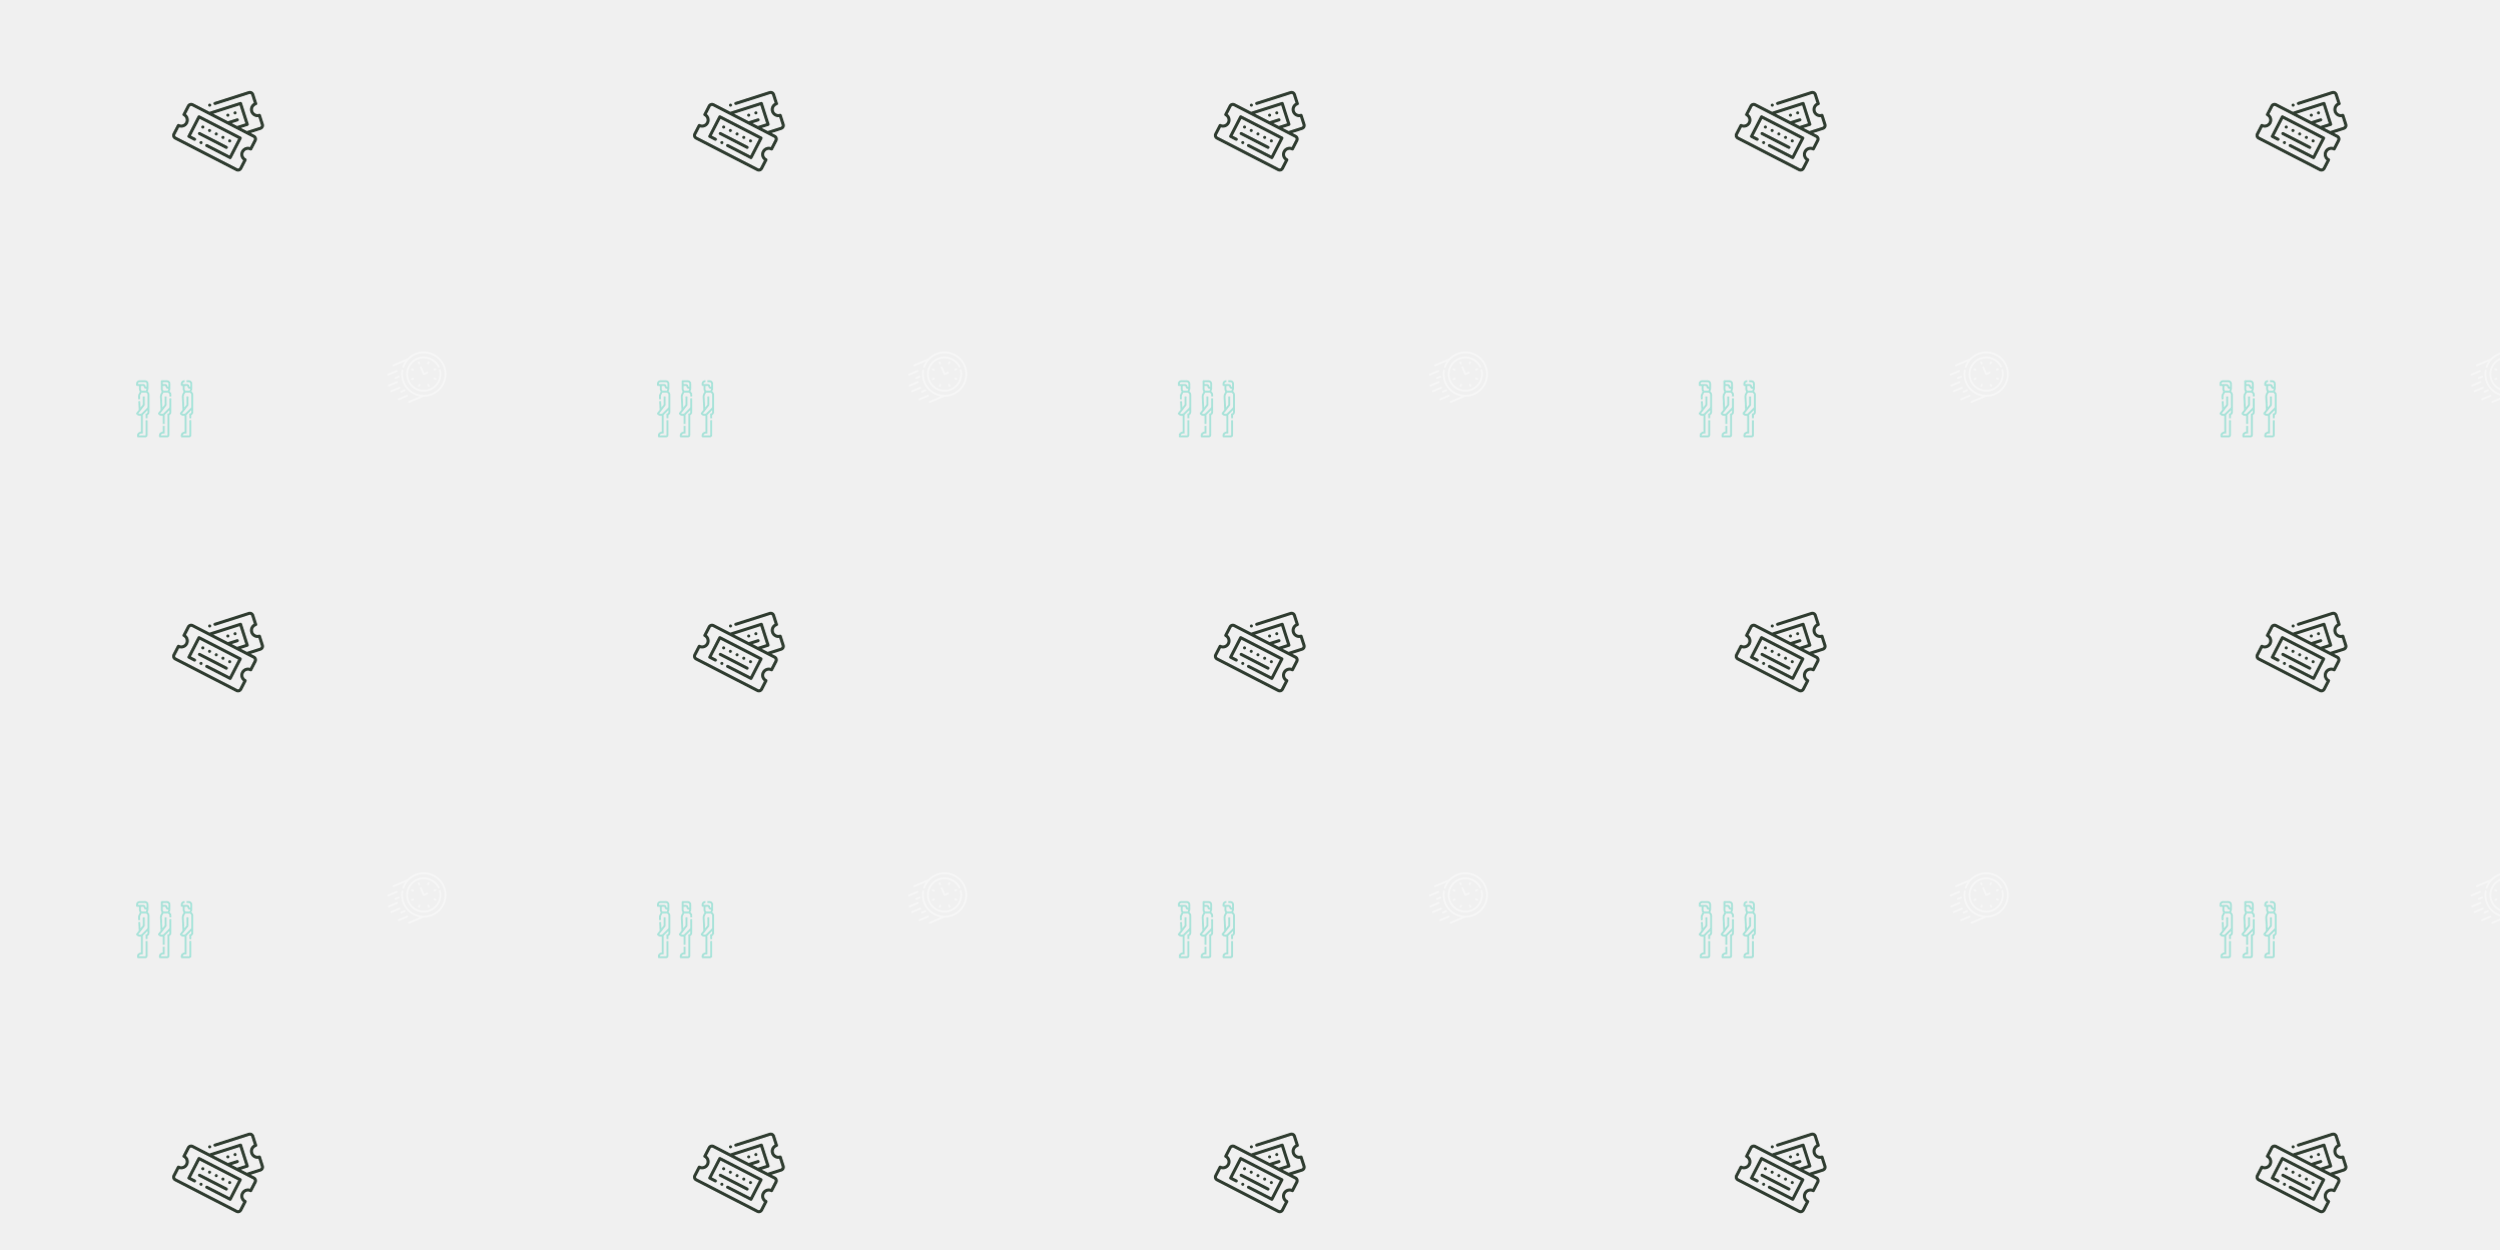
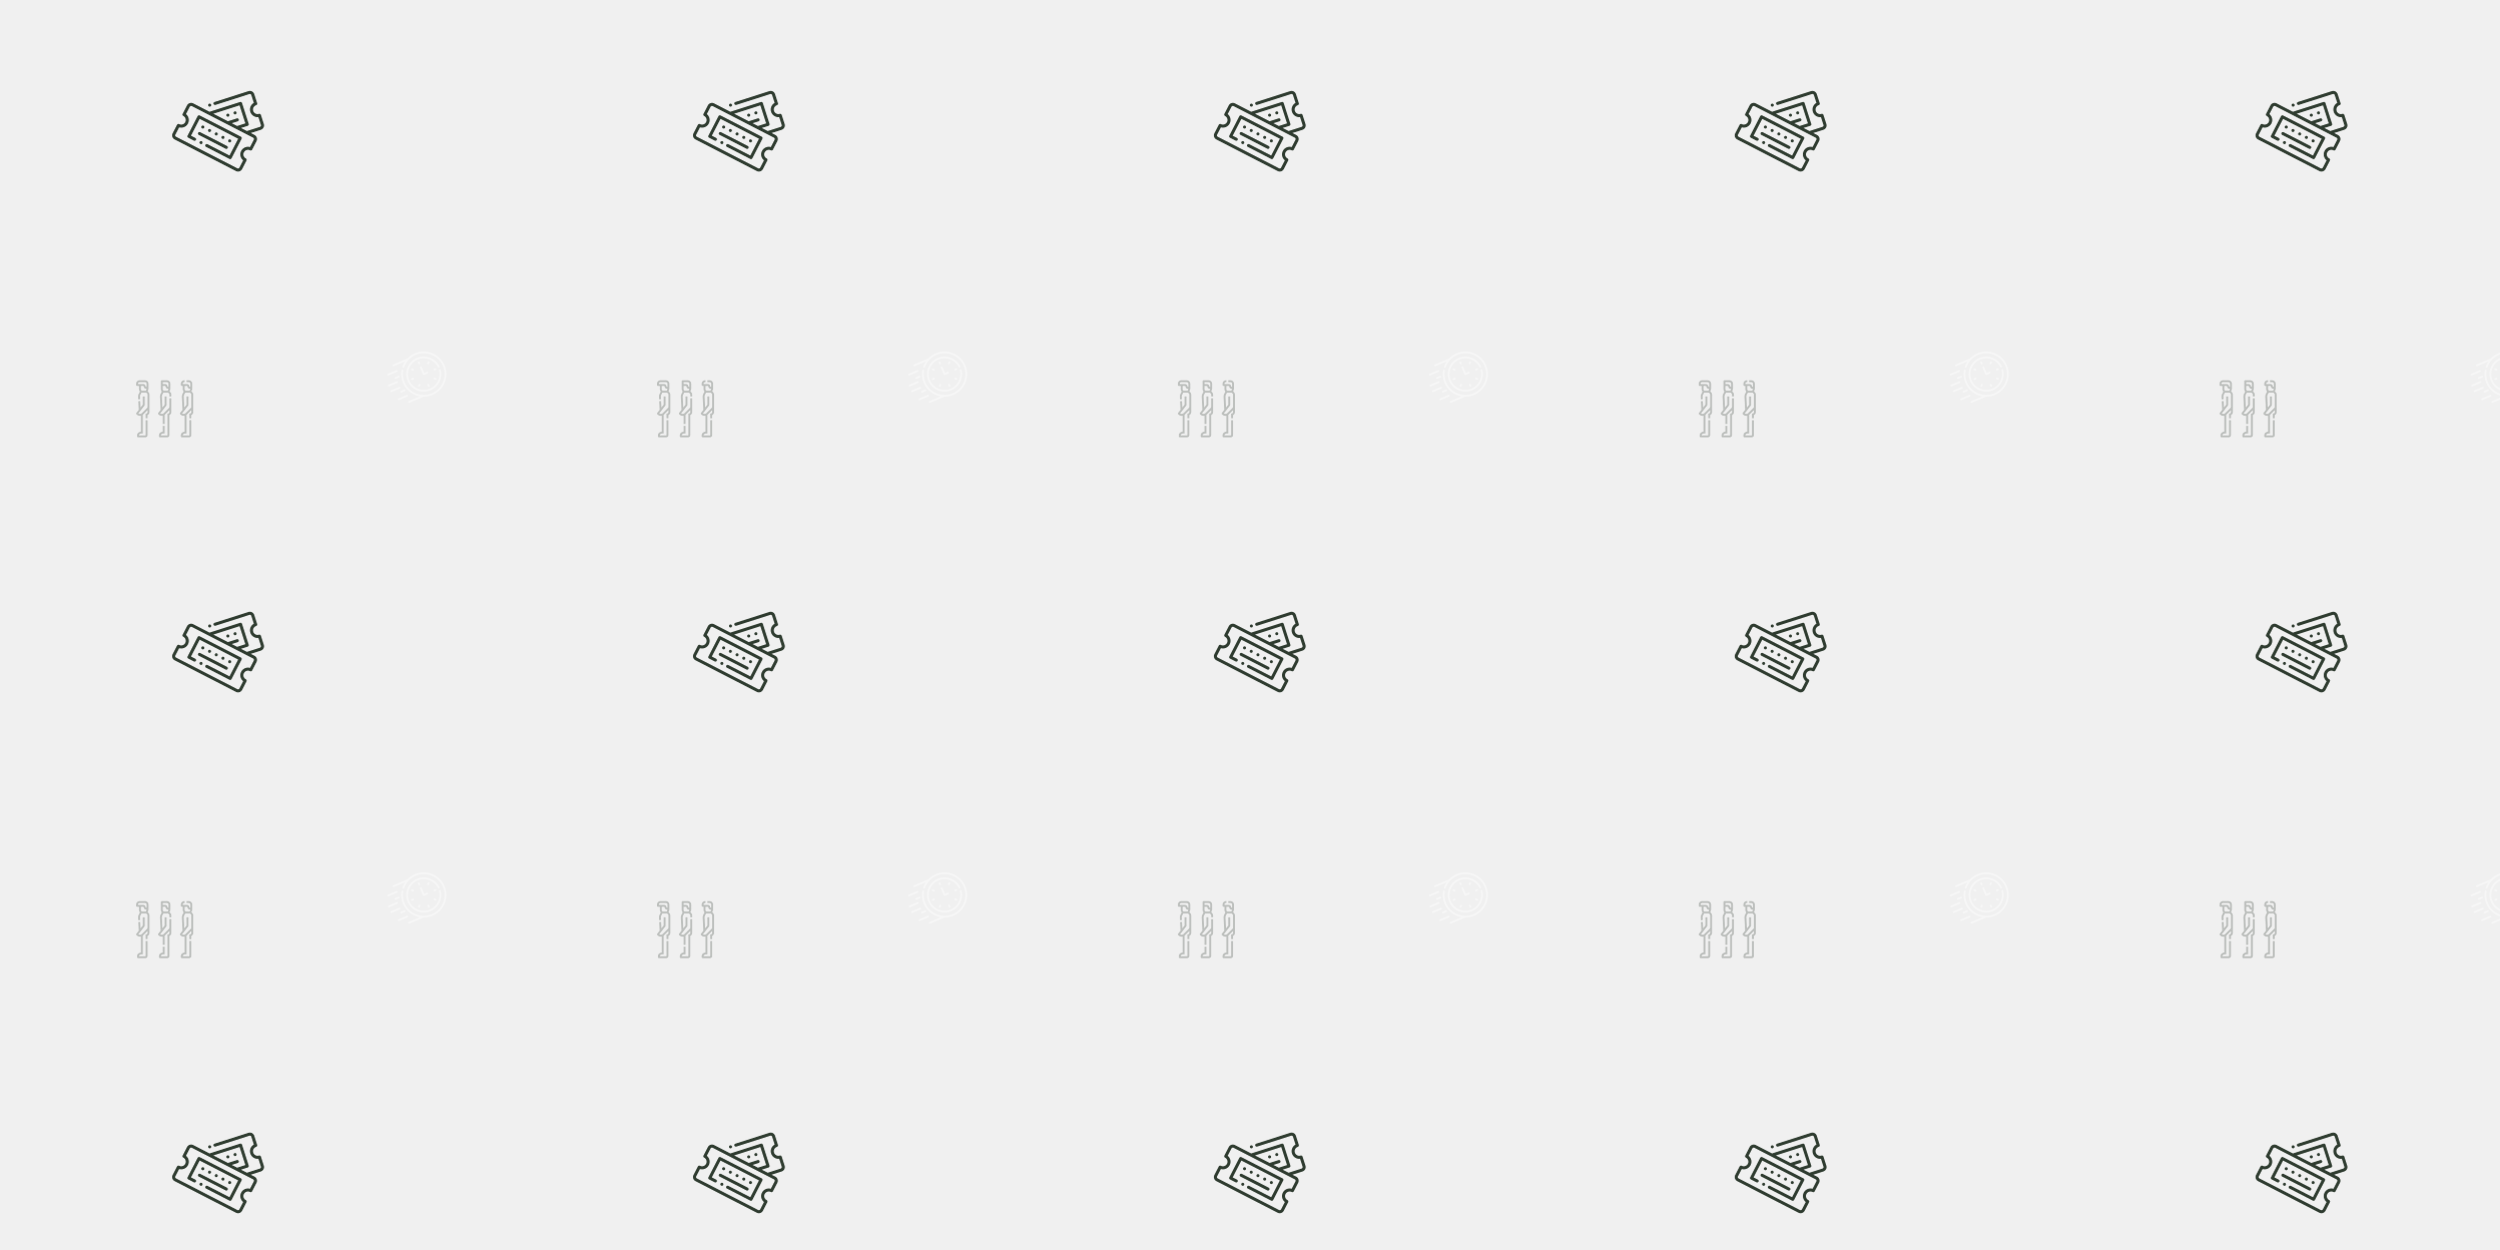
<svg xmlns="http://www.w3.org/2000/svg" xmlns:ns1="http://pattern.flaticon.com/" xmlns:xlink="http://www.w3.org/1999/xlink" x="0" y="0" width="1920" height="960" viewBox="0 0 1680 840">
  <rect x="0px" y="0px" width="100%" height="100%" opacity="0" fill="#515151" />
  <defs>
    <g transform="matrix(0.09115083 0.04695649 -0.04695649 0.09115083 138.6861 45.64442)" id="L1_0">
      <path d="m131.219 216.836c2.633 0 5.211-1.07 7.07-2.93 1.859-1.863 2.93-4.441 2.93-7.07 0-2.633-1.07-5.211-2.93-7.07-1.859-1.859-4.438-2.93-7.07-2.93-2.641 0-5.207 1.07-7.07 2.93-1.859 1.859-2.93 4.438-2.93 7.07 0 2.629 1.07 5.207 2.93 7.07 1.863 1.859 4.441 2.93 7.07 2.93zm0 0" fill="#2e3b2f" />
      <path d="m274.469 203.594c-1.867-1.859-4.438-2.93-7.078-2.93-2.629 0-5.211 1.07-7.07 2.93-1.859 1.859-2.93 4.441-2.93 7.07 0 2.629 1.07 5.211 2.93 7.07 1.859 1.859 4.441 2.93 7.07 2.93 2.641 0 5.211-1.07 7.078-2.93 1.859-1.859 2.922-4.43 2.922-7.07 0-2.629-1.062-5.211-2.922-7.07zm0 0" fill="#2e3b2f" />
      <path d="m302.398 185.664c2.633 0 5.211-1.07 7.07-2.93s2.922-4.441 2.922-7.07c0-2.629-1.062-5.211-2.922-7.07s-4.438-2.93-7.07-2.93c-2.637 0-5.219 1.07-7.078 2.93-1.859 1.859-2.93 4.441-2.93 7.07 0 2.629 1.07 5.211 2.93 7.07 1.859 1.859 4.441 2.93 7.078 2.93zm0 0" fill="#2e3b2f" />
      <path d="m482 245.996h-27.902l49.117-49.117c5.664-5.668 8.785-13.203 8.785-21.215 0-8.012-3.121-15.547-8.785-21.211l-44.551-44.551c-3.902-3.902-10.234-3.902-14.141 0-5.664 5.668-13.199 8.789-21.211 8.789-8.016 0-15.547-3.121-21.215-8.789-5.668-5.664-8.785-13.199-8.785-21.211 0-8.016 3.121-15.547 8.785-21.215 1.875-1.875 2.93-4.418 2.93-7.07s-1.055-5.195-2.93-7.07l-44.547-44.547c-5.668-5.668-13.199-8.789-21.215-8.789-8.012 0-15.547 3.121-21.211 8.789l-165.164 165.16c-3.906 3.902-3.906 10.234 0 14.141s10.238 3.906 14.145 0l165.16-165.16c1.891-1.891 4.398-2.93 7.07-2.93 2.672 0 5.184 1.039 7.07 2.93l38.184 38.18c-5.387 8.109-8.277 17.625-8.277 27.582 0 13.355 5.199 25.91 14.645 35.355 9.445 9.441 22 14.645 35.355 14.645 9.957 0 19.469-2.891 27.582-8.277l38.18 38.18c3.898 3.898 3.898 10.242 0 14.141l-63.262 63.262h-43.84l32.855-32.855c3.902-3.906 3.902-10.238 0-14.141l-101.824-101.824c-3.906-3.906-10.238-3.906-14.145 0l-148.82 148.82h-120.039c-16.543 0-30 13.457-30 30v63c0 5.52 4.477 10 10 10 16.543 0 30 13.457 30 30 0 16.539-13.457 30-30 30-5.523 0-10 4.477-10 10v63c0 16.539 13.457 30 30 30h452c16.543 0 30-13.461 30-30v-63c0-5.523-4.477-10-10-10-16.543 0-30-13.461-30-30 0-16.543 13.457-30 30-30 5.523 0 10-4.48 10-10v-63c0-16.543-13.457-30-30-30zm-176.07-127.609 87.684 87.684-39.926 39.926h-39.598l29.316-29.32c3.906-3.902 3.906-10.234 0-14.141-3.902-3.906-10.234-3.906-14.141 0l-43.461 43.457h-107.48zm186.07 211.613c-22.793 4.645-40 24.848-40 48.996 0 24.145 17.207 44.348 40 48.996v54.004c0 5.512-4.484 10-10 10h-452c-5.516 0-10-4.488-10-10v-54.004c22.793-4.648 40-24.852 40-48.996 0-24.148-17.207-44.348-40-48.996v-54.004c0-5.516 4.484-10 10-10h452c5.516 0 10 4.484 10 10zm0 0" fill="#2e3b2f" />
      <path d="m213.57 362.066c1.859-1.863 2.93-4.441 2.93-7.07 0-2.633-1.07-5.211-2.93-7.07-1.859-1.859-4.441-2.93-7.07-2.93s-5.211 1.07-7.07 2.93c-1.859 1.859-2.93 4.438-2.93 7.07 0 2.629 1.07 5.207 2.93 7.07 1.859 1.859 4.441 2.93 7.07 2.93s5.211-1.07 7.07-2.93zm0 0" fill="#2e3b2f" />
      <path d="m312.57 362.066c1.859-1.863 2.93-4.441 2.93-7.07 0-2.633-1.07-5.211-2.93-7.07-1.859-1.859-4.441-2.93-7.07-2.93s-5.211 1.07-7.07 2.93c-1.859 1.859-2.93 4.438-2.93 7.07 0 2.629 1.07 5.207 2.93 7.07 1.859 1.859 4.441 2.93 7.07 2.93s5.211-1.07 7.07-2.93zm0 0" fill="#2e3b2f" />
      <path d="m263.07 362.066c1.859-1.863 2.93-4.441 2.93-7.07 0-2.633-1.07-5.211-2.93-7.07-1.859-1.859-4.441-2.93-7.07-2.93s-5.211 1.07-7.07 2.93c-1.859 1.859-2.93 4.438-2.93 7.07 0 2.629 1.07 5.207 2.93 7.07 1.859 1.859 4.441 2.93 7.07 2.93s5.211-1.07 7.07-2.93zm0 0" fill="#2e3b2f" />
      <path d="m157 364.996c2.629 0 5.211-1.07 7.07-2.93 1.859-1.863 2.93-4.441 2.93-7.07 0-2.633-1.07-5.211-2.93-7.07-1.859-1.859-4.441-2.93-7.07-2.93s-5.211 1.07-7.07 2.93c-1.859 1.859-2.93 4.438-2.93 7.07 0 2.629 1.07 5.207 2.93 7.07 1.859 1.859 4.441 2.93 7.07 2.93zm0 0" fill="#2e3b2f" />
      <path d="m362.07 362.066c1.859-1.863 2.93-4.441 2.93-7.07 0-2.633-1.07-5.211-2.93-7.07-1.859-1.859-4.441-2.93-7.07-2.93s-5.211 1.07-7.07 2.93c-1.859 1.859-2.93 4.438-2.93 7.07 0 2.629 1.07 5.207 2.93 7.07 1.859 1.859 4.441 2.93 7.07 2.93s5.211-1.07 7.07-2.93zm0 0" fill="#2e3b2f" />
      <path d="m157 412.996h198c5.523 0 10-4.48 10-10 0-5.523-4.477-10-10-10h-198c-5.523 0-10 4.477-10 10 0 5.52 4.477 10 10 10zm0 0" fill="#2e3b2f" />
      <path d="m193.32 440.996c-2.629 0-5.211 1.07-7.07 2.93s-2.93 4.438-2.93 7.07c0 2.629 1.07 5.207 2.93 7.07 1.859 1.859 4.441 2.93 7.07 2.93 2.641 0 5.211-1.07 7.07-2.93 1.871-1.863 2.93-4.441 2.93-7.07 0-2.633-1.059-5.211-2.93-7.07-1.859-1.859-4.43-2.93-7.07-2.93zm0 0" fill="#2e3b2f" />
      <path d="m408 296.996h-304c-5.523 0-10 4.477-10 10v144c0 5.52 4.477 10 10 10h41.656c5.523 0 10-4.48 10-10 0-5.523-4.477-10-10-10h-31.656v-124h284v124h-162.344c-5.523 0-10 4.477-10 10 0 5.52 4.477 10 10 10h172.344c5.523 0 10-4.48 10-10v-144c0-5.523-4.477-10-10-10zm0 0" fill="#2e3b2f" />
    </g>
    <g transform="matrix(0.07260316 -0.03080134 0.03080134 0.07260316 253.6551 242.6679)" id="L1_1">
      <path d="m38.872 149.21h79.098c4.142 0 7.5-3.357 7.5-7.5s-3.358-7.5-7.5-7.5h-79.098c-4.142 0-7.5 3.357-7.5 7.5s3.357 7.5 7.5 7.5z" fill="#ffffff" />
      <path d="m115.258 185.317h-31.246c-4.142 0-7.5 3.357-7.5 7.5s3.358 7.5 7.5 7.5h31.246c4.142 0 7.5-3.357 7.5-7.5s-3.358-7.5-7.5-7.5z" fill="#ffffff" />
      <path d="m7.5 237.327h76.512c4.142 0 7.5-3.357 7.5-7.5s-3.358-7.5-7.5-7.5h-76.512c-4.142 0-7.5 3.357-7.5 7.5s3.358 7.5 7.5 7.5z" fill="#ffffff" />
      <path d="m125.47 370.289c0-4.143-3.358-7.5-7.5-7.5h-79.098c-4.142 0-7.5 3.357-7.5 7.5s3.358 7.5 7.5 7.5h79.098c4.142 0 7.5-3.357 7.5-7.5z" fill="#ffffff" />
      <path d="m115.258 311.683h-31.246c-4.142 0-7.5 3.357-7.5 7.5s3.358 7.5 7.5 7.5h31.246c4.142 0 7.5-3.357 7.5-7.5s-3.358-7.5-7.5-7.5z" fill="#ffffff" />
      <path d="m91.512 282.173c0-4.143-3.358-7.5-7.5-7.5h-76.512c-4.142 0-7.5 3.357-7.5 7.5s3.358 7.5 7.5 7.5h76.512c4.142 0 7.5-3.357 7.5-7.5z" fill="#ffffff" />
      <path d="m319.529 165.83c4.143 0 7.5-3.357 7.5-7.5v-11.448c0-4.143-3.357-7.5-7.5-7.5s-7.5 3.357-7.5 7.5v11.448c0 4.143 3.357 7.5 7.5 7.5z" fill="#ffffff" />
      <path d="m401.99 173.538c-2.93-2.928-7.678-2.928-10.607 0l-8.095 8.095c-2.929 2.93-2.929 7.678 0 10.607 2.931 2.929 7.678 2.928 10.607 0l8.095-8.095c2.928-2.929 2.928-7.677 0-10.607z" fill="#ffffff" />
      <path d="m417.199 248.5c-4.143 0-7.5 3.357-7.5 7.5s3.357 7.5 7.5 7.5h11.447c4.143 0 7.5-3.357 7.5-7.5s-3.357-7.5-7.5-7.5z" fill="#ffffff" />
      <path d="m393.895 319.759c-2.93-2.928-7.678-2.928-10.607 0-2.929 2.93-2.929 7.678 0 10.607l8.095 8.095c2.931 2.929 7.678 2.928 10.607 0 2.929-2.93 2.929-7.678 0-10.607z" fill="#ffffff" />
      <path d="m312.029 353.67v11.447c0 4.143 3.357 7.5 7.5 7.5s7.5-3.357 7.5-7.5v-11.447c0-4.143-3.357-7.5-7.5-7.5s-7.5 3.358-7.5 7.5z" fill="#ffffff" />
      <path d="m245.162 319.759-8.095 8.095c-2.929 2.93-2.929 7.678 0 10.607 2.93 2.929 7.678 2.928 10.606 0l8.095-8.095c2.929-2.93 2.929-7.678 0-10.607-2.928-2.928-7.677-2.928-10.606 0z" fill="#ffffff" />
      <path d="m210.411 248.5c-4.142 0-7.5 3.357-7.5 7.5s3.358 7.5 7.5 7.5h11.448c4.142 0 7.5-3.357 7.5-7.5s-3.358-7.5-7.5-7.5z" fill="#ffffff" />
      <path d="m255.769 181.633-8.095-8.095c-2.929-2.928-7.678-2.928-10.606 0-2.929 2.93-2.929 7.678 0 10.607l8.095 8.095c2.93 2.929 7.678 2.928 10.606 0 2.929-2.929 2.929-7.677 0-10.607z" fill="#ffffff" />
      <path d="m359.859 256c0-4.143-3.357-7.5-7.5-7.5h-25.33v-55.684c0-4.143-3.357-7.5-7.5-7.5s-7.5 3.357-7.5 7.5v63.184c0 4.143 3.357 7.5 7.5 7.5h32.83c4.142 0 7.5-3.357 7.5-7.5z" fill="#ffffff" />
      <path d="m461.741 254.762c4.135-.251 7.283-3.806 7.032-7.94-4.771-78.703-70.327-140.354-149.245-140.354-82.452 0-149.532 67.08-149.532 149.533 0 82.452 67.08 149.532 149.532 149.532 73.869 0 136.9-54.122 147.865-127.157.615-4.096-2.207-7.915-6.304-8.53-4.086-.613-7.915 2.206-8.53 6.304-9.85 65.614-66.506 114.384-133.031 114.384-74.181 0-134.532-60.351-134.532-134.532s60.351-134.533 134.532-134.533c71.001 0 129.98 55.461 134.272 126.263.25 4.132 3.802 7.27 7.941 7.03z" fill="#ffffff" />
      <path d="m319.528 63.529c-26.381 0-52.228 5.473-76.018 15.708h-132.329c-4.142 0-7.5 3.357-7.5 7.5s3.358 7.5 7.5 7.5h104.113c-14.077 9.06-27.036 19.988-38.462 32.604-2.78 3.069-2.546 7.812.524 10.593 3.071 2.781 7.812 2.546 10.594-.524 33.602-37.102 81.561-58.381 131.578-58.381 97.858 0 177.472 79.613 177.472 177.471 0 97.857-79.613 177.471-177.472 177.471-97.858 0-177.471-79.613-177.471-177.471 0-34.268 9.789-67.528 28.307-96.186 2.248-3.479 1.25-8.121-2.229-10.369-3.479-2.247-8.121-1.251-10.37 2.229-20.09 31.088-30.708 67.163-30.708 104.326 0 67.766 35.206 127.458 88.285 161.763h-104.16c-4.142 0-7.5 3.357-7.5 7.5s3.358 7.5 7.5 7.5h132.225c23.36 10.099 49.097 15.708 76.122 15.708 106.128 0 192.471-86.342 192.471-192.471s-86.343-192.471-192.472-192.471z" fill="#ffffff" />
    </g>
    <g transform="matrix(0.07988553 0 0 0.07988553 90.25089 254.2509)" id="L1_3">
-       <path d="M303.799,116.485l-6.646-6.646,6.437-19.31A8.001,8.001,0,0,0,304,88V45a29.033,29.033,0,0,0-29-29H232a8,8,0,0,0-8,8V92a27.897,27.897,0,0,0,7.519,19.074l-9.976,19.953a48.096,48.096,0,0,0-5.008,23.863l5.502,110.033-20.351,26.165a8,8,0,0,0,.658,10.568l2.787,2.787A37.882,37.882,0,0,0,232,315.556a38.273,38.273,0,0,0,8-.845V384h16V307.038a38.297,38.297,0,0,0,2.87-2.594l37.13-37.13V284a12.014,12.014,0,0,1-12,12h-4V478a2.002,2.002,0,0,1-2,2H224v-1.585a11.985,11.985,0,0,1,8.205-11.384L241.298,464H256V400H240v48a8.001,8.001,0,0,0-2.53.411l-10.325,3.442A27.964,27.964,0,0,0,208,478.415V488a8,8,0,0,0,8,8h62a18.02,18.02,0,0,0,18-18V309.296A28.036,28.036,0,0,0,312,284V168H296v71.716a11.922,11.922,0,0,1-3.515,8.485L247.557,293.13a22.033,22.033,0,0,1-28.772,2.035l51.53-66.253A8,8,0,0,0,272,224V152H256v69.255L237.089,245.57l-4.574-91.479a32.059,32.059,0,0,1,3.338-15.909L244.944,120h39.742l7.799,7.799A11.922,11.922,0,0,1,296,136.284V152h16V136.284A27.816,27.816,0,0,0,303.799,116.485ZM275,32a13.014,13.014,0,0,1,13,13V72h-4a4.005,4.005,0,0,1-4-4,20.023,20.023,0,0,0-20-20H240V32Zm-23,72a12.014,12.014,0,0,1-12-12V64h20a4.005,4.005,0,0,1,4,4,20.023,20.023,0,0,0,20,20h3.567l-5.333,16Z" fill="#08c2a3" />
-       <path d="M487.799,116.485l-6.646-6.646,6.437-19.31A8.001,8.001,0,0,0,488,88V45a29.033,29.033,0,0,0-29-29H440V32h19a13.014,13.014,0,0,1,13,13V72h-4a4.005,4.005,0,0,1-4-4,20.023,20.023,0,0,0-20-20H408V44a12.014,12.014,0,0,1,12-12h4V16h-4a28.031,28.031,0,0,0-28,28V56a8,8,0,0,0,8,8h8V92a27.897,27.897,0,0,0,7.519,19.074l-9.976,19.953a48.096,48.096,0,0,0-5.008,23.863l5.502,110.033-20.351,26.165a8,8,0,0,0,.658,10.568l2.787,2.787A37.882,37.882,0,0,0,416,315.556a38.273,38.273,0,0,0,8-.845V448a8.001,8.001,0,0,0-2.53.411l-10.325,3.442A27.964,27.964,0,0,0,392,478.415V488a8,8,0,0,0,8,8h62a18.02,18.02,0,0,0,18-18V352H464V478a2.002,2.002,0,0,1-2,2H408v-1.585a11.985,11.985,0,0,1,8.205-11.384L425.298,464H440V307.038a38.297,38.297,0,0,0,2.87-2.594l37.13-37.13V284a12.014,12.014,0,0,1-12,12h-4v40h16V309.296A28.036,28.036,0,0,0,496,284V136.284A27.816,27.816,0,0,0,487.799,116.485ZM448,68a20.023,20.023,0,0,0,20,20h3.567l-5.333,16H436a12.014,12.014,0,0,1-12-12V64h20A4.005,4.005,0,0,1,448,68Zm32,171.716a11.922,11.922,0,0,1-3.515,8.485L431.557,293.13a22.033,22.033,0,0,1-28.772,2.035l51.53-66.253A8,8,0,0,0,456,224V152H440v69.255L421.089,245.57l-4.574-91.478a32.059,32.059,0,0,1,3.338-15.909L428.944,120h39.742l7.799,7.799A11.922,11.922,0,0,1,480,136.284Z" fill="#08c2a3" />
-       <path d="M119.799,116.485l-6.646-6.646,6.437-19.31A8.001,8.001,0,0,0,120,88V45A29.033,29.033,0,0,0,91,16H44A28.031,28.031,0,0,0,16,44V56a8,8,0,0,0,8,8H40V92a27.897,27.897,0,0,0,7.519,19.074l-9.976,19.953A48.096,48.096,0,0,0,32.534,154.89L33.61,176.399l15.98-.799-1.076-21.509a32.059,32.059,0,0,1,3.338-15.909L60.944,120h39.742l7.799,7.799A11.922,11.922,0,0,1,112,136.284V239.716a11.922,11.922,0,0,1-3.515,8.485L63.557,293.13a22.033,22.033,0,0,1-28.772,2.035l51.53-66.253A8,8,0,0,0,88,224V152H72v69.255L53.089,245.57,50.39,191.601l-15.98.799,3.626,72.524L17.685,291.088a8,8,0,0,0,.658,10.568l2.787,2.787A37.882,37.882,0,0,0,48,315.556a38.273,38.273,0,0,0,8-.845V448a8.001,8.001,0,0,0-2.53.411l-10.325,3.442A27.964,27.964,0,0,0,24,478.415V488a8,8,0,0,0,8,8H94a18.02,18.02,0,0,0,18-18V352H96V478a2.002,2.002,0,0,1-2,2H40v-1.585a11.985,11.985,0,0,1,8.205-11.384L57.298,464H72V307.038a38.297,38.297,0,0,0,2.87-2.594l37.13-37.13V284a12.014,12.014,0,0,1-12,12H96v40h16V309.296A28.036,28.036,0,0,0,128,284V136.284A27.816,27.816,0,0,0,119.799,116.485ZM32,48V44A12.014,12.014,0,0,1,44,32H91a13.014,13.014,0,0,1,13,13V72h-4a4.005,4.005,0,0,1-4-4A20.023,20.023,0,0,0,76,48Zm36,56A12.014,12.014,0,0,1,56,92V64H76a4.005,4.005,0,0,1,4,4,20.023,20.023,0,0,0,20,20h3.567l-5.333,16Z" fill="#08c2a3" />
+       <path d="M303.799,116.485l-6.646-6.646,6.437-19.31A8.001,8.001,0,0,0,304,88V45a29.033,29.033,0,0,0-29-29H232a8,8,0,0,0-8,8V92a27.897,27.897,0,0,0,7.519,19.074l-9.976,19.953a48.096,48.096,0,0,0-5.008,23.863l5.502,110.033-20.351,26.165a8,8,0,0,0,.658,10.568l2.787,2.787A37.882,37.882,0,0,0,232,315.556a38.273,38.273,0,0,0,8-.845V384h16V307.038a38.297,38.297,0,0,0,2.87-2.594l37.13-37.13V284a12.014,12.014,0,0,1-12,12h-4V478a2.002,2.002,0,0,1-2,2H224v-1.585a11.985,11.985,0,0,1,8.205-11.384L241.298,464H256V400H240v48a8.001,8.001,0,0,0-2.53.411l-10.325,3.442A27.964,27.964,0,0,0,208,478.415V488a8,8,0,0,0,8,8h62a18.02,18.02,0,0,0,18-18V309.296A28.036,28.036,0,0,0,312,284V168H296v71.716a11.922,11.922,0,0,1-3.515,8.485L247.557,293.13a22.033,22.033,0,0,1-28.772,2.035l51.53-66.253A8,8,0,0,0,272,224V152H256v69.255L237.089,245.57l-4.574-91.479a32.059,32.059,0,0,1,3.338-15.909L244.944,120h39.742l7.799,7.799A11.922,11.922,0,0,1,296,136.284V152h16V136.284A27.816,27.816,0,0,0,303.799,116.485ZM275,32a13.014,13.014,0,0,1,13,13V72h-4a4.005,4.005,0,0,1-4-4,20.023,20.023,0,0,0-20-20H240V32Zm-23,72a12.014,12.014,0,0,1-12-12V64h20a4.005,4.005,0,0,1,4,4,20.023,20.023,0,0,0,20,20h3.567l-5.333,16Z" fill="#475048" />
+       <path d="M487.799,116.485l-6.646-6.646,6.437-19.31A8.001,8.001,0,0,0,488,88V45a29.033,29.033,0,0,0-29-29H440V32h19a13.014,13.014,0,0,1,13,13V72h-4a4.005,4.005,0,0,1-4-4,20.023,20.023,0,0,0-20-20H408V44a12.014,12.014,0,0,1,12-12h4V16h-4a28.031,28.031,0,0,0-28,28V56a8,8,0,0,0,8,8h8V92a27.897,27.897,0,0,0,7.519,19.074l-9.976,19.953a48.096,48.096,0,0,0-5.008,23.863l5.502,110.033-20.351,26.165a8,8,0,0,0,.658,10.568l2.787,2.787A37.882,37.882,0,0,0,416,315.556a38.273,38.273,0,0,0,8-.845V448a8.001,8.001,0,0,0-2.53.411l-10.325,3.442A27.964,27.964,0,0,0,392,478.415V488a8,8,0,0,0,8,8h62a18.02,18.02,0,0,0,18-18V352H464V478a2.002,2.002,0,0,1-2,2H408v-1.585a11.985,11.985,0,0,1,8.205-11.384L425.298,464H440V307.038a38.297,38.297,0,0,0,2.87-2.594l37.13-37.13V284a12.014,12.014,0,0,1-12,12h-4v40h16V309.296A28.036,28.036,0,0,0,496,284V136.284A27.816,27.816,0,0,0,487.799,116.485ZM448,68a20.023,20.023,0,0,0,20,20h3.567l-5.333,16H436a12.014,12.014,0,0,1-12-12V64h20A4.005,4.005,0,0,1,448,68Zm32,171.716a11.922,11.922,0,0,1-3.515,8.485L431.557,293.13a22.033,22.033,0,0,1-28.772,2.035l51.53-66.253A8,8,0,0,0,456,224V152H440v69.255L421.089,245.57l-4.574-91.478a32.059,32.059,0,0,1,3.338-15.909L428.944,120h39.742l7.799,7.799A11.922,11.922,0,0,1,480,136.284Z" fill="#475048" />
+       <path d="M119.799,116.485l-6.646-6.646,6.437-19.31A8.001,8.001,0,0,0,120,88V45A29.033,29.033,0,0,0,91,16H44A28.031,28.031,0,0,0,16,44V56a8,8,0,0,0,8,8H40V92a27.897,27.897,0,0,0,7.519,19.074l-9.976,19.953A48.096,48.096,0,0,0,32.534,154.89L33.61,176.399l15.98-.799-1.076-21.509a32.059,32.059,0,0,1,3.338-15.909L60.944,120h39.742l7.799,7.799A11.922,11.922,0,0,1,112,136.284V239.716a11.922,11.922,0,0,1-3.515,8.485L63.557,293.13a22.033,22.033,0,0,1-28.772,2.035l51.53-66.253A8,8,0,0,0,88,224V152H72v69.255L53.089,245.57,50.39,191.601l-15.98.799,3.626,72.524L17.685,291.088a8,8,0,0,0,.658,10.568l2.787,2.787A37.882,37.882,0,0,0,48,315.556a38.273,38.273,0,0,0,8-.845V448a8.001,8.001,0,0,0-2.53.411l-10.325,3.442A27.964,27.964,0,0,0,24,478.415V488a8,8,0,0,0,8,8H94a18.02,18.02,0,0,0,18-18V352H96V478a2.002,2.002,0,0,1-2,2H40v-1.585a11.985,11.985,0,0,1,8.205-11.384L57.298,464H72V307.038a38.297,38.297,0,0,0,2.87-2.594l37.13-37.13V284a12.014,12.014,0,0,1-12,12H96v40h16V309.296A28.036,28.036,0,0,0,128,284V136.284A27.816,27.816,0,0,0,119.799,116.485ZM32,48V44A12.014,12.014,0,0,1,44,32H91a13.014,13.014,0,0,1,13,13V72h-4a4.005,4.005,0,0,1-4-4A20.023,20.023,0,0,0,76,48Zm36,56A12.014,12.014,0,0,1,56,92V64H76a4.005,4.005,0,0,1,4,4,20.023,20.023,0,0,0,20,20h3.567l-5.333,16Z" fill="#475048" />
    </g>
  </defs>
  <g ns1:class="KUsePattern">
    <pattern id="pattern_L1_0" width="350" height="350" patternUnits="userSpaceOnUse">
      <use xlink:href="#L1_0" x="-350" y="-350" />
      <use xlink:href="#L1_0" x="0" y="-350" />
      <use xlink:href="#L1_0" x="350" y="-350" />
      <use xlink:href="#L1_0" x="-350" y="0" />
      <use xlink:href="#L1_0" x="0" y="0" />
      <use xlink:href="#L1_0" x="350" y="0" />
      <use xlink:href="#L1_0" x="-350" y="350" />
      <use xlink:href="#L1_0" x="0" y="350" />
      <use xlink:href="#L1_0" x="350" y="350" />
    </pattern>
    <rect x="0" y="0" width="100%" height="100%" fill="url(#pattern_L1_0)" />
  </g>
  <g ns1:class="KUsePattern" opacity="0.43">
    <pattern id="pattern_L1_1" width="350" height="350" patternUnits="userSpaceOnUse">
      <use xlink:href="#L1_1" x="-350" y="-350" />
      <use xlink:href="#L1_1" x="0" y="-350" />
      <use xlink:href="#L1_1" x="350" y="-350" />
      <use xlink:href="#L1_1" x="-350" y="0" />
      <use xlink:href="#L1_1" x="0" y="0" />
      <use xlink:href="#L1_1" x="350" y="0" />
      <use xlink:href="#L1_1" x="-350" y="350" />
      <use xlink:href="#L1_1" x="0" y="350" />
      <use xlink:href="#L1_1" x="350" y="350" />
    </pattern>
    <rect x="0" y="0" width="100%" height="100%" fill="url(#pattern_L1_1)" />
  </g>
  <g ns1:class="KUsePattern" opacity="0.31">
    <pattern id="pattern_L1_3" width="350" height="350" patternUnits="userSpaceOnUse">
      <use xlink:href="#L1_3" x="-350" y="-350" />
      <use xlink:href="#L1_3" x="0" y="-350" />
      <use xlink:href="#L1_3" x="350" y="-350" />
      <use xlink:href="#L1_3" x="-350" y="0" />
      <use xlink:href="#L1_3" x="0" y="0" />
      <use xlink:href="#L1_3" x="350" y="0" />
      <use xlink:href="#L1_3" x="-350" y="350" />
      <use xlink:href="#L1_3" x="0" y="350" />
      <use xlink:href="#L1_3" x="350" y="350" />
    </pattern>
    <rect x="0" y="0" width="100%" height="100%" fill="url(#pattern_L1_3)" />
  </g>
</svg>
